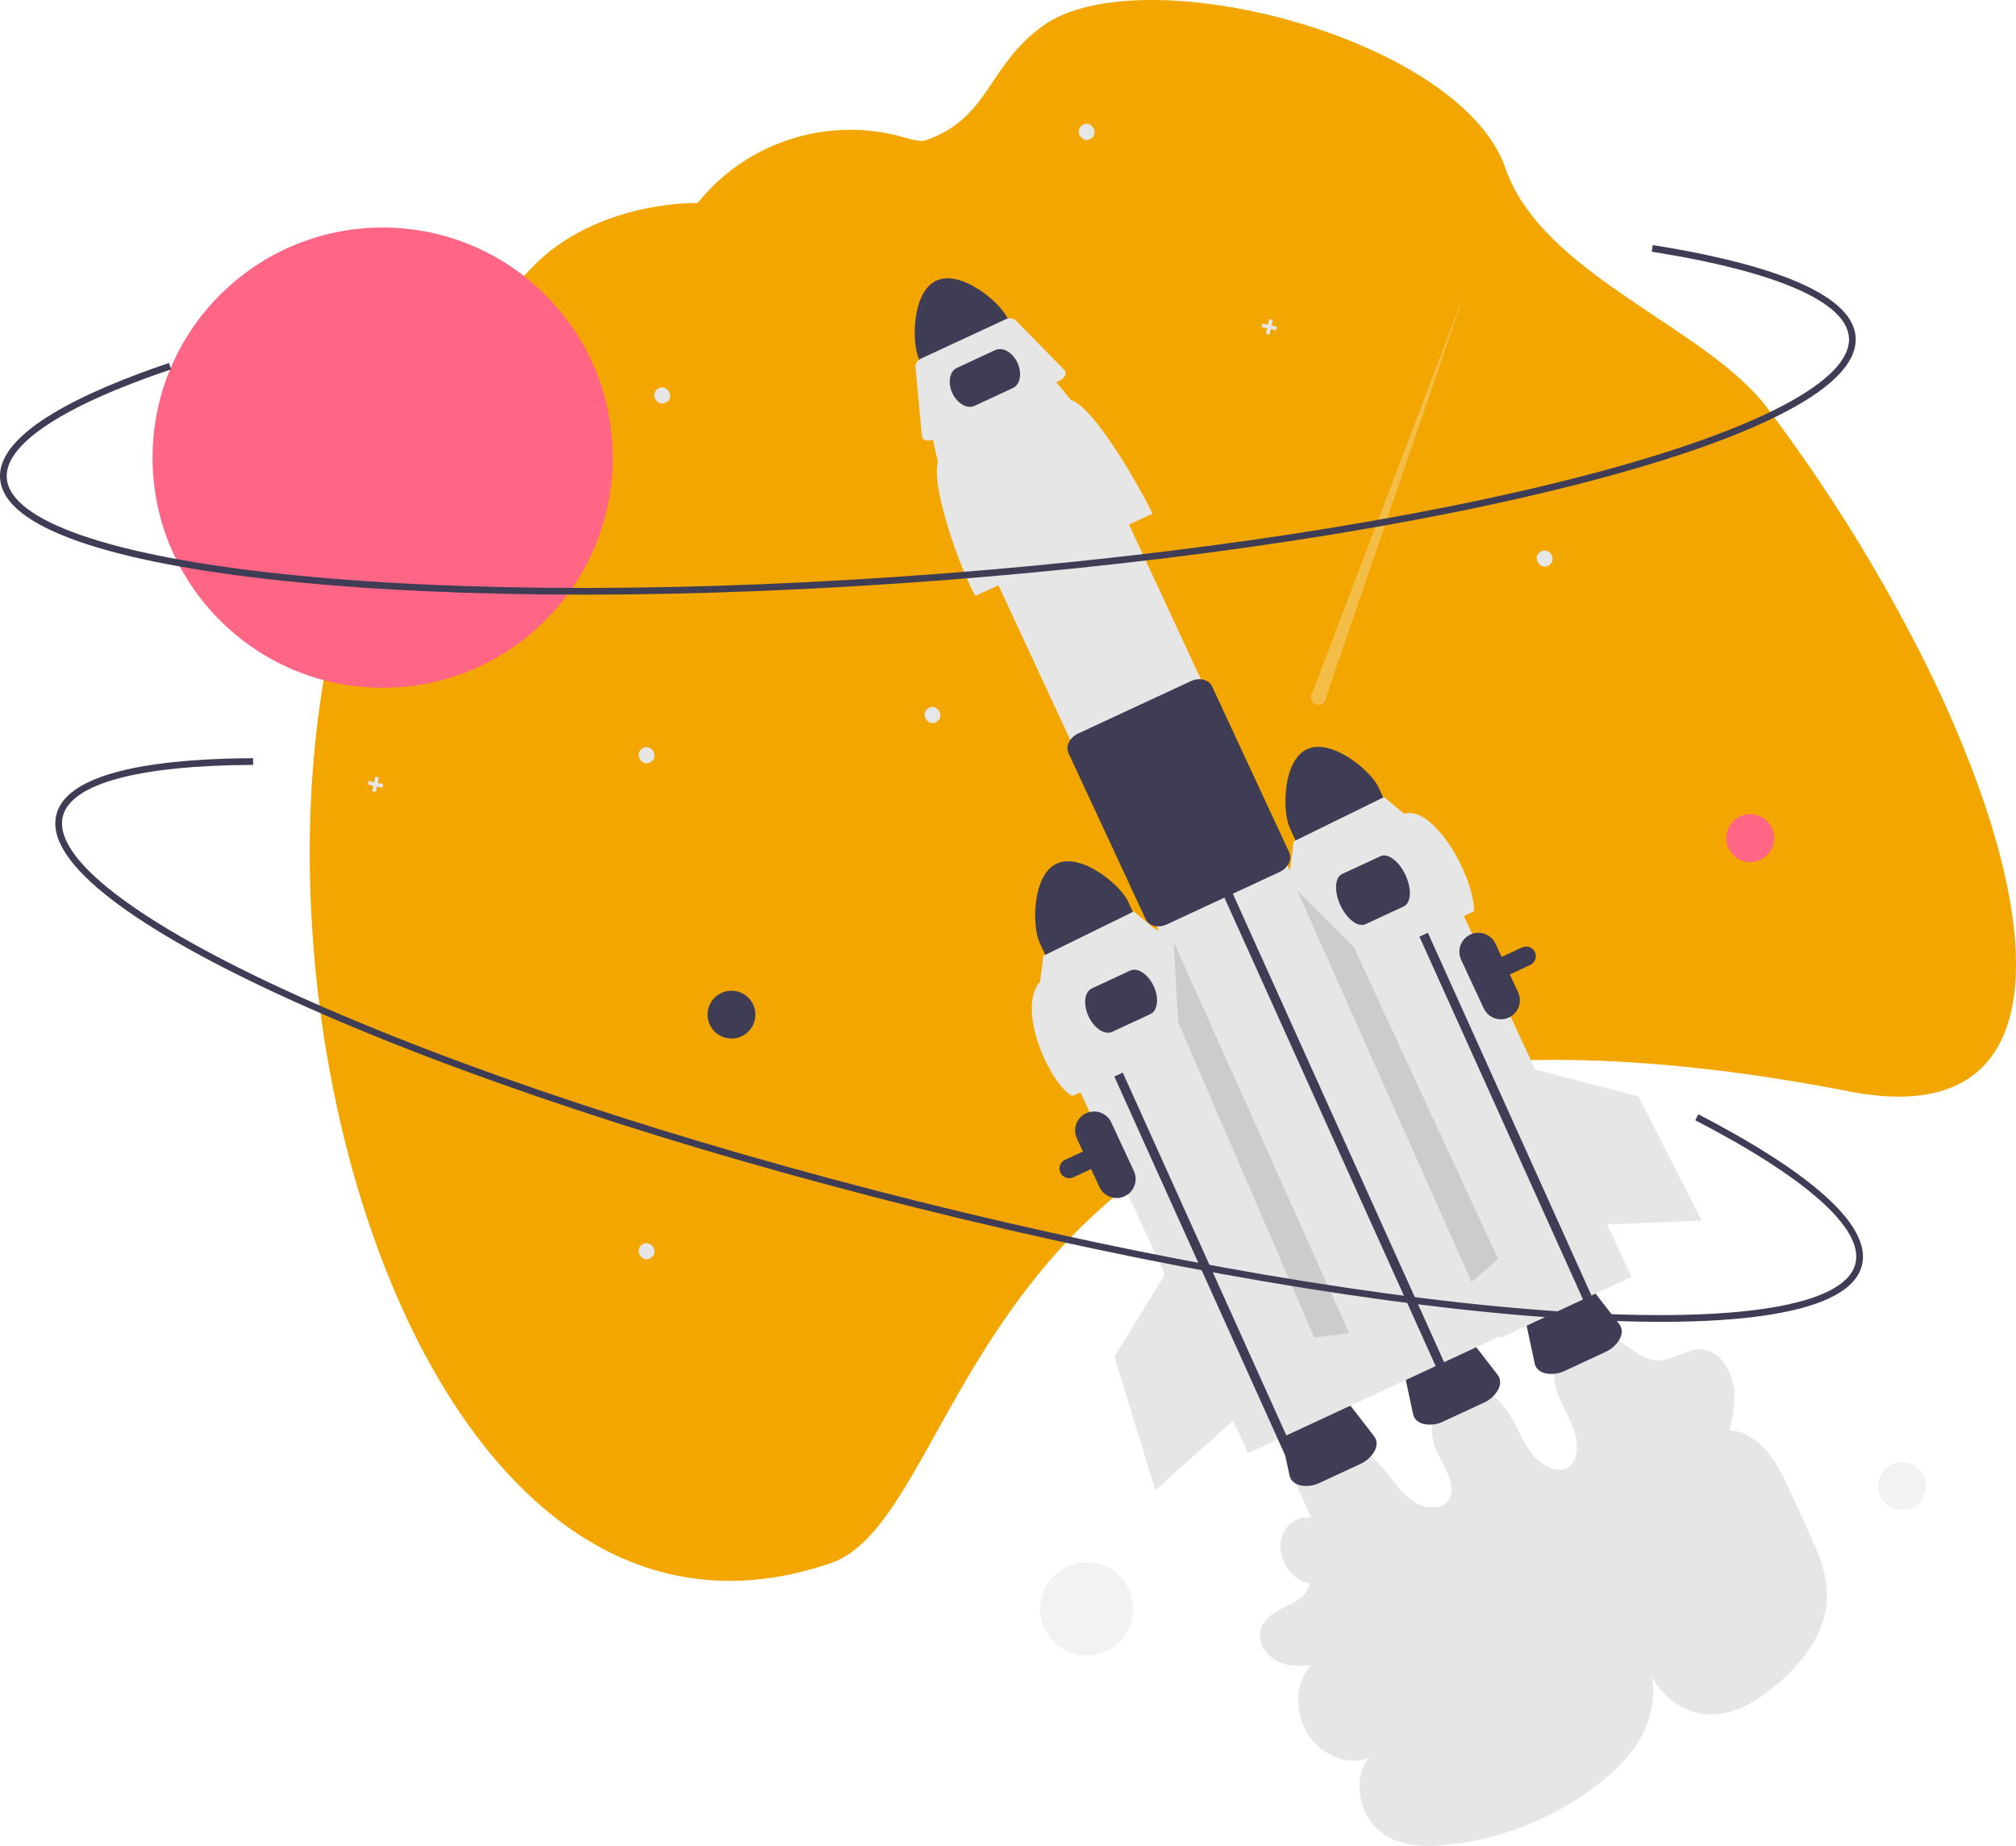
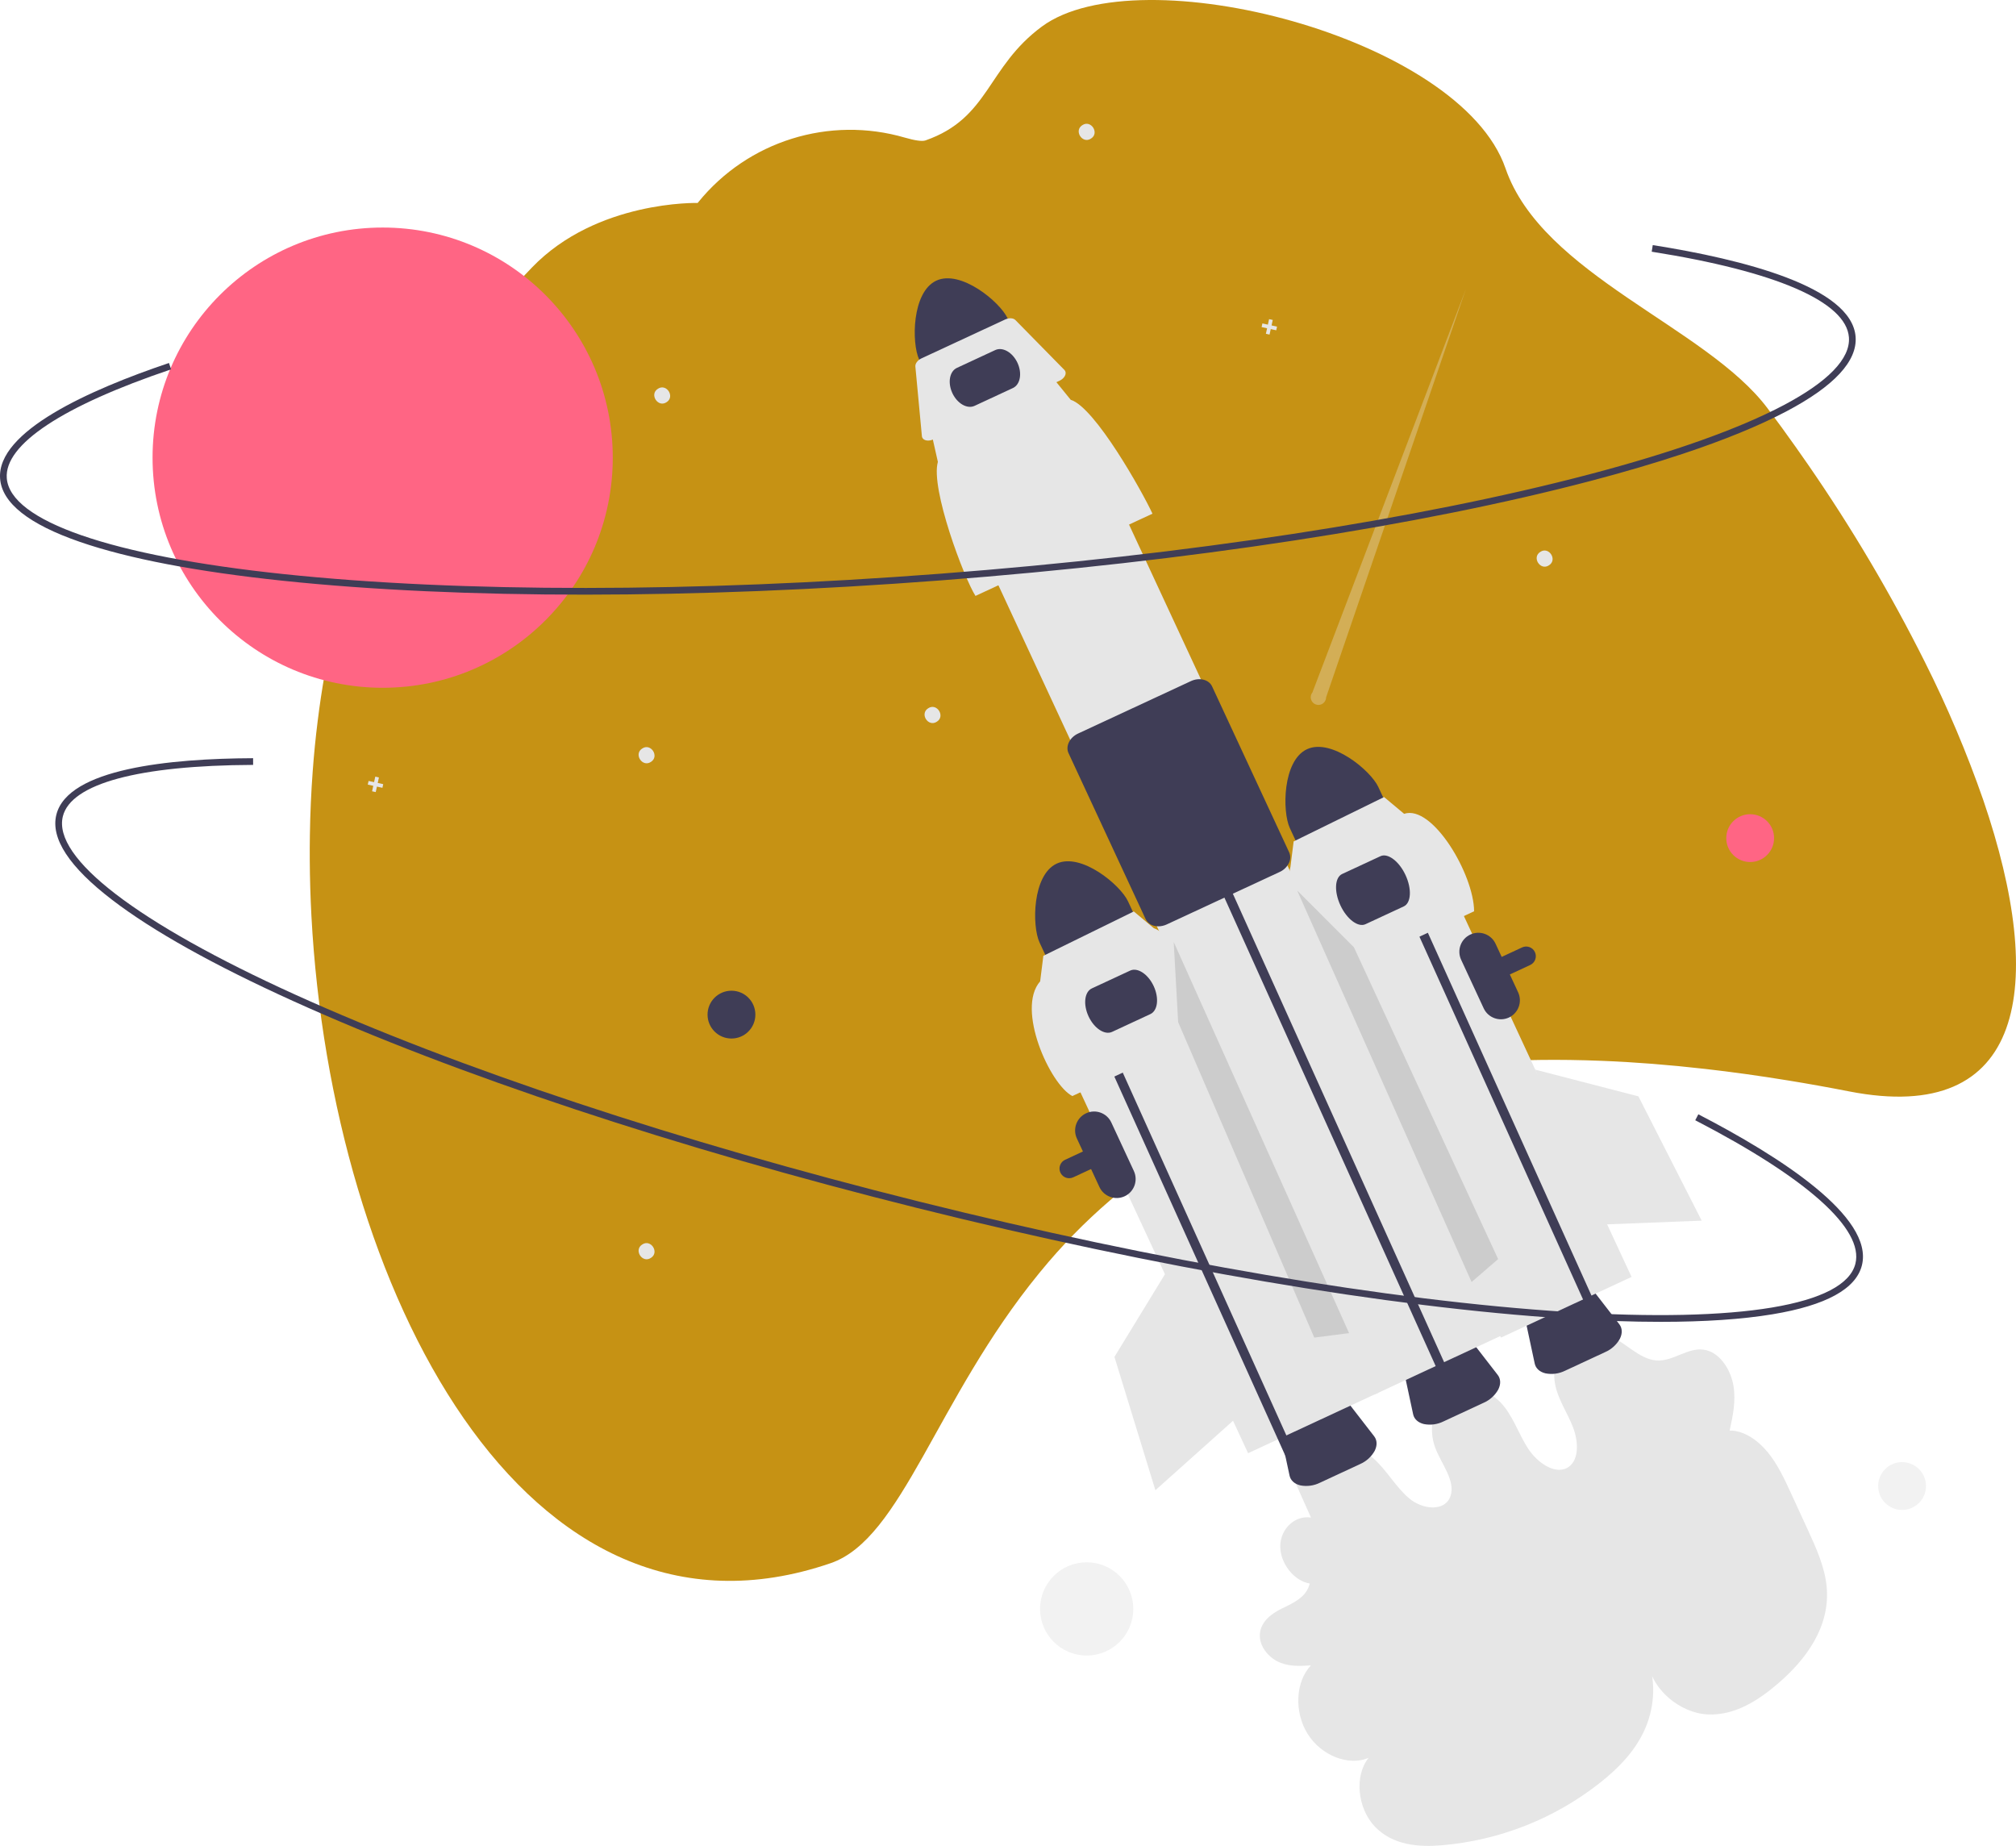
<svg xmlns="http://www.w3.org/2000/svg" id="a13970f5-fcb6-45bc-88b6-f9395b0a599f" data-name="Layer 1" width="902.419" height="826.207" viewBox="0 0 902.419 826.207">
  <path d="M726.95,696.708l8.672,19.444c-7.049-1.122-13.604,4.898-13.751,12.629s6.14,15.774,13.189,16.873c-1.347,6.002-7.161,8.649-12.207,11.075s-10.485,6.45-10.11,12.845c.301,5.135,4.548,9.669,9.058,11.492s9.241,1.543,13.809,1.237c-6.921,7.24-7.596,20.848-1.517,30.611s18.217,14.569,27.305,10.811c-6.422,7.989-5.027,22.618,2.943,30.862,8.034,8.311,19.678,9.115,29.857,8.24a132.238,132.238,0,0,0,71.007-28.14c7.782-6.183,15.05-13.456,19.49-22.941s5.747-21.496,1.612-32.29c1.115,13.522,14.65,24.203,26.826,24.8s22.807-6.261,31.841-14.081c12.014-10.4,23.137-24.979,21.488-42.967-.816-8.905-4.706-17.469-8.521-25.765l-7.396-16.083c-2.986-6.493-6.039-13.095-10.533-18.544s-10.731-9.667-16.973-9.626c1.427-6.52,2.861-13.283,1.665-20.211s-5.776-14.101-12.004-15.723c-7.927-2.065-14.645,5.25-22.616,4.561-7.671-.664-14.01-8.362-21.459-11.412a17.178,17.178,0,0,0-18.537,3.206c-4.722,4.61-6.69,12.398-4.996,19.767,1.484,6.455,5.435,12.149,7.832,18.375s2.77,14.231-1.835,17.631c-5.557,4.103-14.014-1.48-18.356-8.235s-6.834-14.933-12.324-20.614c-6.479-6.705-16.621-8.276-23.293-3.608s-9.222,15.119-5.859,24.004c2.75,7.264,9.049,14.614,6.864,21.454-2.309,7.23-12.413,6.314-18.507,1.205s-10.141-12.806-16.161-18.03c-6.114-5.306-14.098-7.63-21.107-6.146a21.731,21.731,0,0,0-15.573,13.915" transform="translate(-148.7907 -36.89661)" fill="#e6e6e6" />
  <path d="M867.347,642.066l-17.993,8.36a13.812,13.812,0,0,1-8.734,1.177c-2.612-.618-4.377-2.215-4.841-4.383l-4.187-19.554c-.79-3.689,2.265-8.053,7.264-10.376l9.937-4.617c4.999-2.323,10.305-1.843,12.614,1.14l12.244,15.81c1.358,1.753,1.44,4.132.228,6.527A13.812,13.812,0,0,1,867.347,642.066Z" transform="translate(-148.7907 -36.89661)" fill="#3f3d56" />
-   <path d="M309.43,280.659A353.998,353.998,0,0,1,386.932,156.602c29.006-30.112,74.15-28.861,74.15-28.861l.258-.32A87.58,87.58,0,0,1,553.893,98.509c4.304,1.235,7.615,1.783,9.189,1.232,28.707-10.047,27.358-32.724,52.126-50.993,43.367-31.987,187.211,4.654,207.494,63.514,16.439,47.705,89.82,70.827,117.236,107.317q6.431,8.559,12.618,17.316,2.901,4.068,5.737,8.198a730.428,730.428,0,0,1,52.147,88.155,514.113,514.113,0,0,1,26.101,61.684c28.591,83.582,18.814,145.855-60.021,130.47q-13.998-2.739-27.324-4.901-19.296-3.149-37.246-5.176-24.172-2.749-45.994-3.602-7.337-.295-14.405-.396c-69.67-.966-121.349,12.146-160.719,32.502q-10.011,5.163-18.973,10.923a236.054,236.054,0,0,0-26.08,19.319,254.898,254.898,0,0,0-31.422,32.197l-.522.639c-46.048,56.326-61.203,118.682-93.235,129.661C383.674,783.51,297.074,613.35,288.193,446.896q-.673-12.582-.743-25.091-.042-5.592.055-11.154c.141-9.673.567-19.285,1.281-28.78q.4-5.445.928-10.833c.388-3.873.81-7.724,1.298-11.55C294.495,331.442,300.589,304.758,309.43,280.659Z" transform="translate(-148.7907 -36.89661)" fill="#f3a600" />
+   <path d="M309.43,280.659A353.998,353.998,0,0,1,386.932,156.602c29.006-30.112,74.15-28.861,74.15-28.861l.258-.32A87.58,87.58,0,0,1,553.893,98.509c4.304,1.235,7.615,1.783,9.189,1.232,28.707-10.047,27.358-32.724,52.126-50.993,43.367-31.987,187.211,4.654,207.494,63.514,16.439,47.705,89.82,70.827,117.236,107.317q6.431,8.559,12.618,17.316,2.901,4.068,5.737,8.198a730.428,730.428,0,0,1,52.147,88.155,514.113,514.113,0,0,1,26.101,61.684c28.591,83.582,18.814,145.855-60.021,130.47q-13.998-2.739-27.324-4.901-19.296-3.149-37.246-5.176-24.172-2.749-45.994-3.602-7.337-.295-14.405-.396c-69.67-.966-121.349,12.146-160.719,32.502q-10.011,5.163-18.973,10.923a236.054,236.054,0,0,0-26.08,19.319,254.898,254.898,0,0,0-31.422,32.197l-.522.639c-46.048,56.326-61.203,118.682-93.235,129.661C383.674,783.51,297.074,613.35,288.193,446.896q-.673-12.582-.743-25.091-.042-5.592.055-11.154c.141-9.673.567-19.285,1.281-28.78q.4-5.445.928-10.833c.388-3.873.81-7.724,1.298-11.55C294.495,331.442,300.589,304.758,309.43,280.659Z" transform="translate(-148.7907 -36.89661)" fill="#c69214" />
  <path d="M733.834,372.24c-10.935,5.091-11.115,27.895-7.686,35.284l6.214,13.374,39.609-18.403-6.214-13.374C762.321,381.735,744.777,367.166,733.834,372.24Z" transform="translate(-148.7907 -36.89661)" fill="#3f3d56" />
  <path d="M627.393,564.256a4.333,4.333,0,0,1-4.07-5.819,4.3,4.3,0,0,1,2.243-2.44L830.12,460.958a4.33,4.33,0,0,1,5.752,2.102,4.336,4.336,0,0,1-2.103,5.752h-0L629.215,563.85A4.306,4.306,0,0,1,627.393,564.256Z" transform="translate(-148.7907 -36.89661)" fill="#3f3d56" />
  <rect x="771.788" y="414.474" width="64.474" height="217.68" transform="translate(-294.4339 350.6066) rotate(-24.9202)" fill="#e6e6e6" />
  <path d="M567.905,162.514c-10.935,5.091-11.115,27.895-7.686,35.284l6.214,13.374,39.609-18.403L599.827,179.395C596.392,172.009,578.848,157.44,567.905,162.514Z" transform="translate(-148.7907 -36.89661)" fill="#3f3d56" />
  <path d="M812.919,664.761l-17.993,8.36a13.812,13.812,0,0,1-8.734,1.177c-2.612-.618-4.377-2.215-4.841-4.383l-4.187-19.554c-.79-3.689,2.265-8.053,7.264-10.376l9.937-4.617c4.999-2.323,10.305-1.843,12.614,1.14L819.224,652.319c1.358,1.753,1.44,4.132.228,6.527A13.812,13.812,0,0,1,812.919,664.761Z" transform="translate(-148.7907 -36.89661)" fill="#3f3d56" />
  <path d="M757.601,692.207,739.608,700.566a13.812,13.812,0,0,1-8.734,1.177c-2.612-.618-4.377-2.215-4.841-4.383l-4.187-19.554c-.79-3.689,2.265-8.053,7.264-10.376l9.937-4.617c4.999-2.323,10.305-1.843,12.614,1.14l12.244,15.81c1.358,1.753,1.44,4.132.228,6.527A13.812,13.812,0,0,1,757.601,692.207Z" transform="translate(-148.7907 -36.89661)" fill="#3f3d56" />
  <rect x="668.302" y="227.978" width="64.474" height="440.016" transform="translate(-272.3289 299.9887) rotate(-24.9202)" fill="#e6e6e6" />
  <polyline points="548.951 403.691 542.39 389.254 546.167 387.512 552.708 401.903 647.423 611.909 643.65 613.662" fill="#3f3d56" />
  <polyline points="622.951 391.691 616.39 377.254 620.167 375.512 626.708 389.903 721.423 599.909 717.65 601.662" fill="#3f3d56" />
  <path d="M664.671,266.814l-79.226,36.809c-5.044-7.847-20.249-48.06-16.835-59.991l-2.563-11.378,54.703-25.416,7.322,9.007C638.942,219.18,660.102,256.951,664.671,266.814Z" transform="translate(-148.7907 -36.89661)" fill="#e6e6e6" />
  <path d="M623.037,207.325l-56.451,26.228c-2.084.968-4.303.612-4.956-.795a1.952,1.952,0,0,1-.172-.643l-2.922-31.168c-.125-1.335,1.017-2.847,2.761-3.658L598.734,179.896c1.744-.81,3.637-.708,4.576.249l21.936,22.334c1.122,1.142.513,3.098-1.361,4.367A6.081,6.081,0,0,1,623.037,207.325Z" transform="translate(-148.7907 -36.89661)" fill="#e6e6e6" />
  <path d="M667.313,451.514a7.626,7.626,0,0,1-1.814-.214,5.604,5.604,0,0,1-3.896-3.025L627.09,373.992c-1.428-3.075.489-7.008,4.274-8.767l50.536-23.48c3.786-1.76,8.027-.688,9.457,2.387l34.513,74.283a5.603,5.603,0,0,1-.201,4.929,8.506,8.506,0,0,1-4.074,3.838l-50.536,23.479A8.92,8.92,0,0,1,667.313,451.514Z" transform="translate(-148.7907 -36.89661)" fill="#3f3d56" />
  <rect x="658.612" y="466.208" width="64.474" height="217.68" transform="translate(-326.7693 307.736) rotate(-24.9202)" fill="#e6e6e6" />
  <path d="M602.189,210.581l-17.147,7.967c-3.309,1.537-7.773-1.024-9.95-5.71s-1.256-9.749,2.053-11.286l17.147-7.967c3.309-1.537,7.773,1.024,9.95,5.71S605.498,209.044,602.189,210.581Z" transform="translate(-148.7907 -36.89661)" fill="#3f3d56" />
  <path d="M621.799,423.444c-10.935,5.091-11.115,27.895-7.686,35.284l6.214,13.374,39.609-18.403L653.722,440.324C650.287,432.939,632.742,418.37,621.799,423.444Z" transform="translate(-148.7907 -36.89661)" fill="#3f3d56" />
  <path d="M440.152,377.925c-3.862,2.573-7.815-3.551-3.878-6.01C440.135,369.342,444.088,375.466,440.152,377.925Z" transform="translate(-148.7907 -36.89661)" fill="#e6e6e6" />
  <path d="M842.152,289.925c-3.862,2.573-7.815-3.551-3.878-6.01C842.135,281.342,846.088,287.466,842.152,289.925Z" transform="translate(-148.7907 -36.89661)" fill="#e6e6e6" />
  <path d="M568.152,359.925c-3.862,2.573-7.815-3.551-3.878-6.01C568.135,351.342,572.088,357.466,568.152,359.925Z" transform="translate(-148.7907 -36.89661)" fill="#e6e6e6" />
  <path d="M440.152,599.925c-3.862,2.573-7.815-3.551-3.878-6.01C440.135,591.342,444.088,597.466,440.152,599.925Z" transform="translate(-148.7907 -36.89661)" fill="#e6e6e6" />
  <path d="M637.152,98.925c-3.862,2.573-7.815-3.551-3.878-6.01C637.135,90.342,641.088,96.466,637.152,98.925Z" transform="translate(-148.7907 -36.89661)" fill="#e6e6e6" />
  <path d="M447.152,216.925c-3.862,2.573-7.815-3.551-3.878-6.01C447.135,208.342,451.088,214.466,447.152,216.925Z" transform="translate(-148.7907 -36.89661)" fill="#e6e6e6" />
  <polygon points="571.639 146.2 569.182 145.661 569.72 143.203 568.082 142.844 567.543 145.302 565.086 144.764 564.727 146.402 567.184 146.941 566.646 149.398 568.284 149.757 568.823 147.299 571.28 147.838 571.639 146.2" fill="#e6e6e6" />
  <polygon points="171.542 350.978 169.085 350.439 169.623 347.982 167.985 347.623 167.446 350.08 164.988 349.542 164.629 351.18 167.087 351.719 166.549 354.177 168.187 354.535 168.726 352.078 171.183 352.616 171.542 350.978" fill="#e6e6e6" />
  <path d="M824.22,492.333a8.51,8.51,0,0,1-11.29-4.127l-10.113-21.765a8.5,8.5,0,0,1,15.417-7.163l10.113,21.765A8.51,8.51,0,0,1,824.22,492.333Z" transform="translate(-148.7907 -36.89661)" fill="#3f3d56" />
  <path d="M652.22,572.333a8.51,8.51,0,0,1-11.29-4.127l-10.113-21.765a8.5,8.5,0,0,1,15.417-7.163l10.113,21.765A8.51,8.51,0,0,1,652.22,572.333Z" transform="translate(-148.7907 -36.89661)" fill="#3f3d56" />
  <path d="M808.642,444.778l-67.806,31.503c-4.317-6.716-17.331-41.133-14.409-51.344l1.434-11.423,40.486-19.863,8.971,7.505C789.959,396.883,808.539,428.205,808.642,444.778Z" transform="translate(-148.7907 -36.89661)" fill="#e6e6e6" />
  <path d="M777.162,442.594l-17.147,7.967c-3.309,1.537-8.344-2.253-11.222-8.447s-2.528-12.487.781-14.024l17.147-7.967c3.309-1.537,8.344,2.253,11.222,8.447S780.471,441.056,777.162,442.594Z" transform="translate(-148.7907 -36.89661)" fill="#3f3d56" />
  <polyline points="482.951 446.691 476.39 432.254 480.167 430.512 486.708 444.903 581.423 654.909 577.65 656.662" fill="#3f3d56" />
  <path d="M696.607,495.981l-67.806,31.503c-10.003-5.165-25.291-38.961-14.409-51.344l1.434-11.423,40.486-19.863,8.971,7.505C674.587,455.214,692.697,487.541,696.607,495.981Z" transform="translate(-148.7907 -36.89661)" fill="#e6e6e6" />
  <path d="M663.732,490.793l-17.147,7.967c-3.309,1.537-8.03-1.579-10.524-6.945s-1.83-10.985,1.479-12.522l17.147-7.967c3.309-1.537,8.03,1.579,10.524,6.945S667.041,489.256,663.732,490.793Z" transform="translate(-148.7907 -36.89661)" fill="#3f3d56" />
  <circle cx="171.291" cy="204.845" r="103" fill="#ff6584" />
  <path d="M742.396,349.021l62.593-182.809L736.258,346.832a3.442,3.442,0,1,0,6.138,2.188Z" transform="translate(-148.7907 -36.89661)" fill="#f0f0f0" opacity="0.3" />
  <path d="M901.95,240.055q-18.38,6.108-40.751,12.001c-77.145,20.311-180.55,36.154-291.166,44.613-110.615,8.458-215.227,8.519-294.563.174-38.647-4.066-69.215-9.913-90.854-17.381-22.909-7.905-34.947-17.432-35.78-28.314-1.621-21.2,40.213-39.859,75.592-51.778l.958,2.843C176.801,218.581,150.678,235.879,151.828,250.919c1.464,19.156,46.644,34.806,123.955,42.94,79.162,8.327,183.581,8.263,294.021-.181,110.44-8.445,213.655-24.257,290.63-44.523,75.174-19.791,117.45-42.129,115.986-61.285-1.216-15.905-32.567-29.51-88.278-38.312l.468-2.963c40.48,6.396,89.093,18.708,90.801,41.047.832,10.882-9.618,22.127-31.059,33.424C936.131,227.503,920.601,233.856,901.95,240.055Z" transform="translate(-148.7907 -36.89661)" fill="#3f3d56" />
  <circle cx="783.425" cy="375.136" r="10.702" fill="#ff6584" />
  <circle cx="851.425" cy="665.136" r="10.702" fill="#f2f2f2" />
  <circle cx="486.425" cy="720.136" r="20.866" fill="#f2f2f2" />
  <circle cx="327.425" cy="454.136" r="10.702" fill="#3f3d56" />
  <polygon points="687.226 478.768 733.402 490.721 761.723 546.349 713.843 548.227 687.226 478.768" fill="#e6e6e6" />
  <polygon points="580.645 398.574 606.059 424.002 670.606 563.557 658.722 573.824 580.645 398.574" fill="#ccc" />
  <polygon points="525.386 421.624 527.38 457.52 588.304 598.694 603.88 596.688 525.386 421.624" fill="#ccc" />
  <polygon points="523.723 566.637 498.854 607.339 517.187 667.008 552.9 635.061 523.723 566.637" fill="#e6e6e6" />
  <path d="M892.195,628.544q-19.368,0-42.457-1.464c-79.614-5.056-182.738-22.633-290.376-49.492-107.638-26.859-206.93-59.794-279.585-92.734-35.393-16.047-62.556-31.236-80.735-45.147-19.247-14.727-27.666-27.564-25.024-38.153,5.148-20.629,50.731-25.142,88.064-25.295l.013,3c-51.268.21-81.514,8.387-85.166,23.022-4.652,18.64,33.287,47.741,104.087,79.841,72.496,32.868,171.605,65.739,279.073,92.557,107.467,26.816,210.401,44.363,289.84,49.408,77.579,4.928,124.743-2.938,129.395-21.578,3.862-15.477-21.598-38.275-71.689-64.198l1.379-2.664c36.397,18.836,78.646,45.852,73.222,67.589C979.592,613.823,966.13,621.199,942.22,625.157,928.59,627.413,911.85,628.544,892.195,628.544Z" transform="translate(-148.7907 -36.89661)" fill="#3f3d56" />
</svg>
